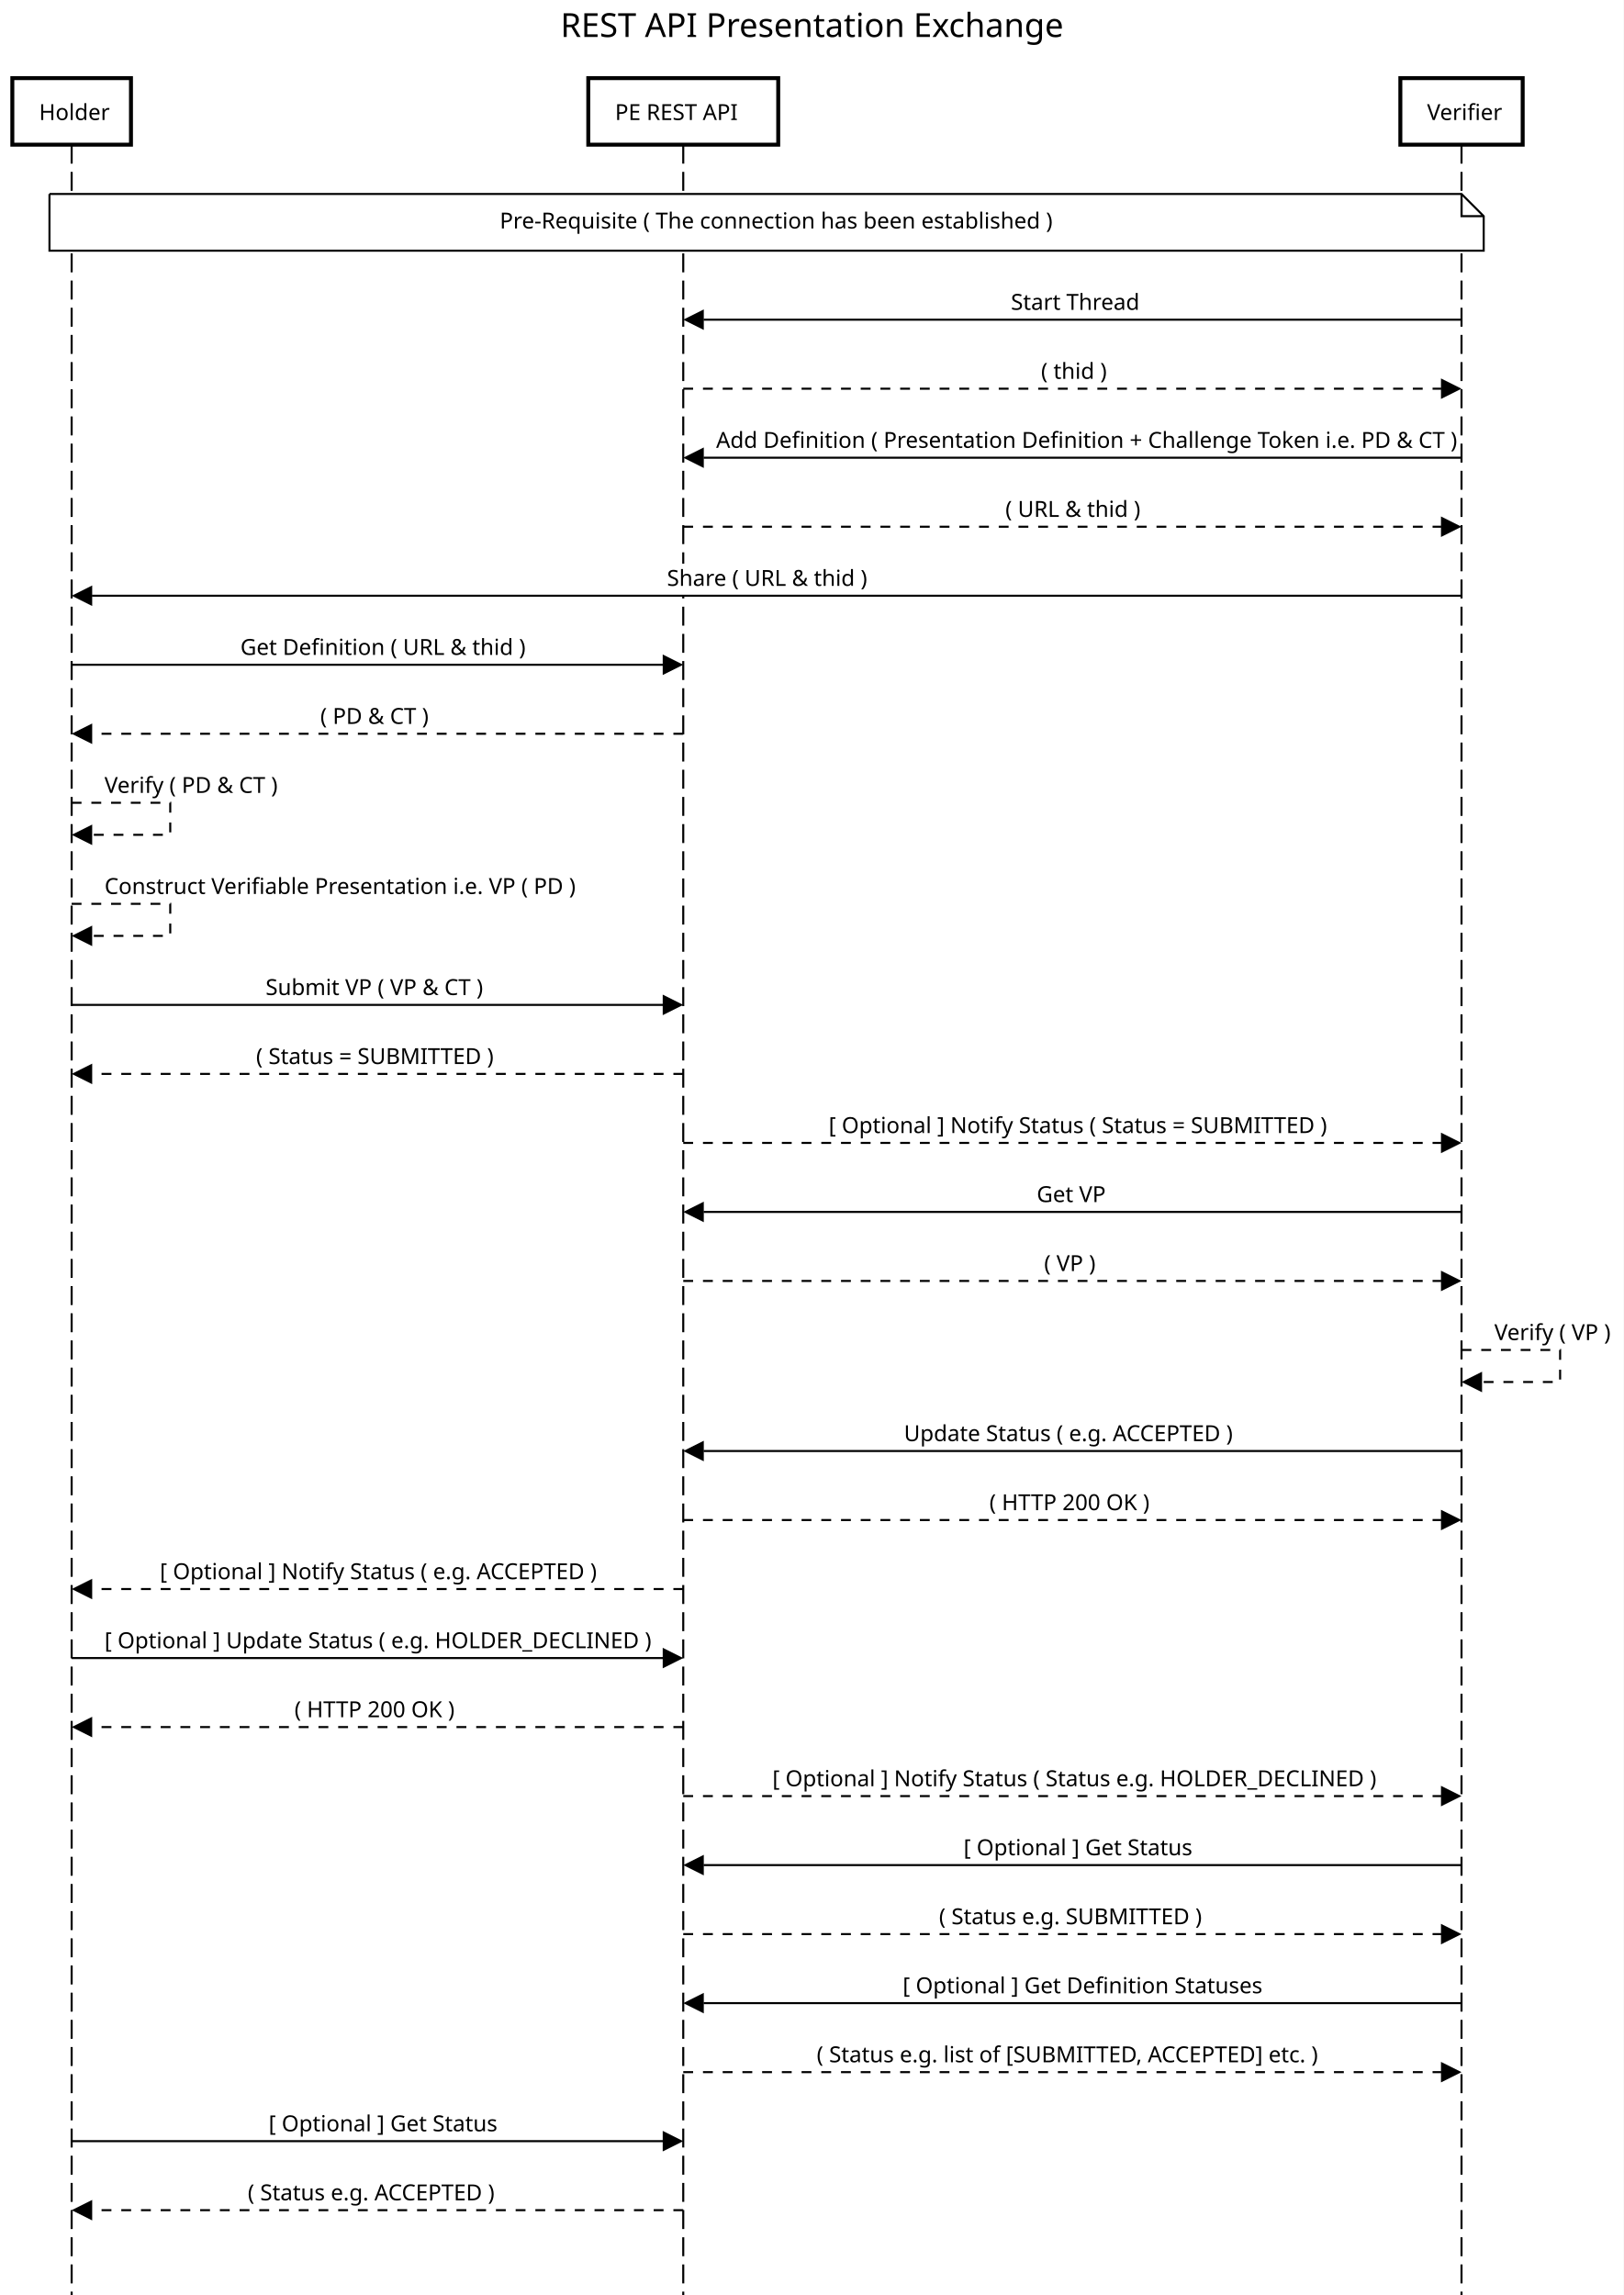
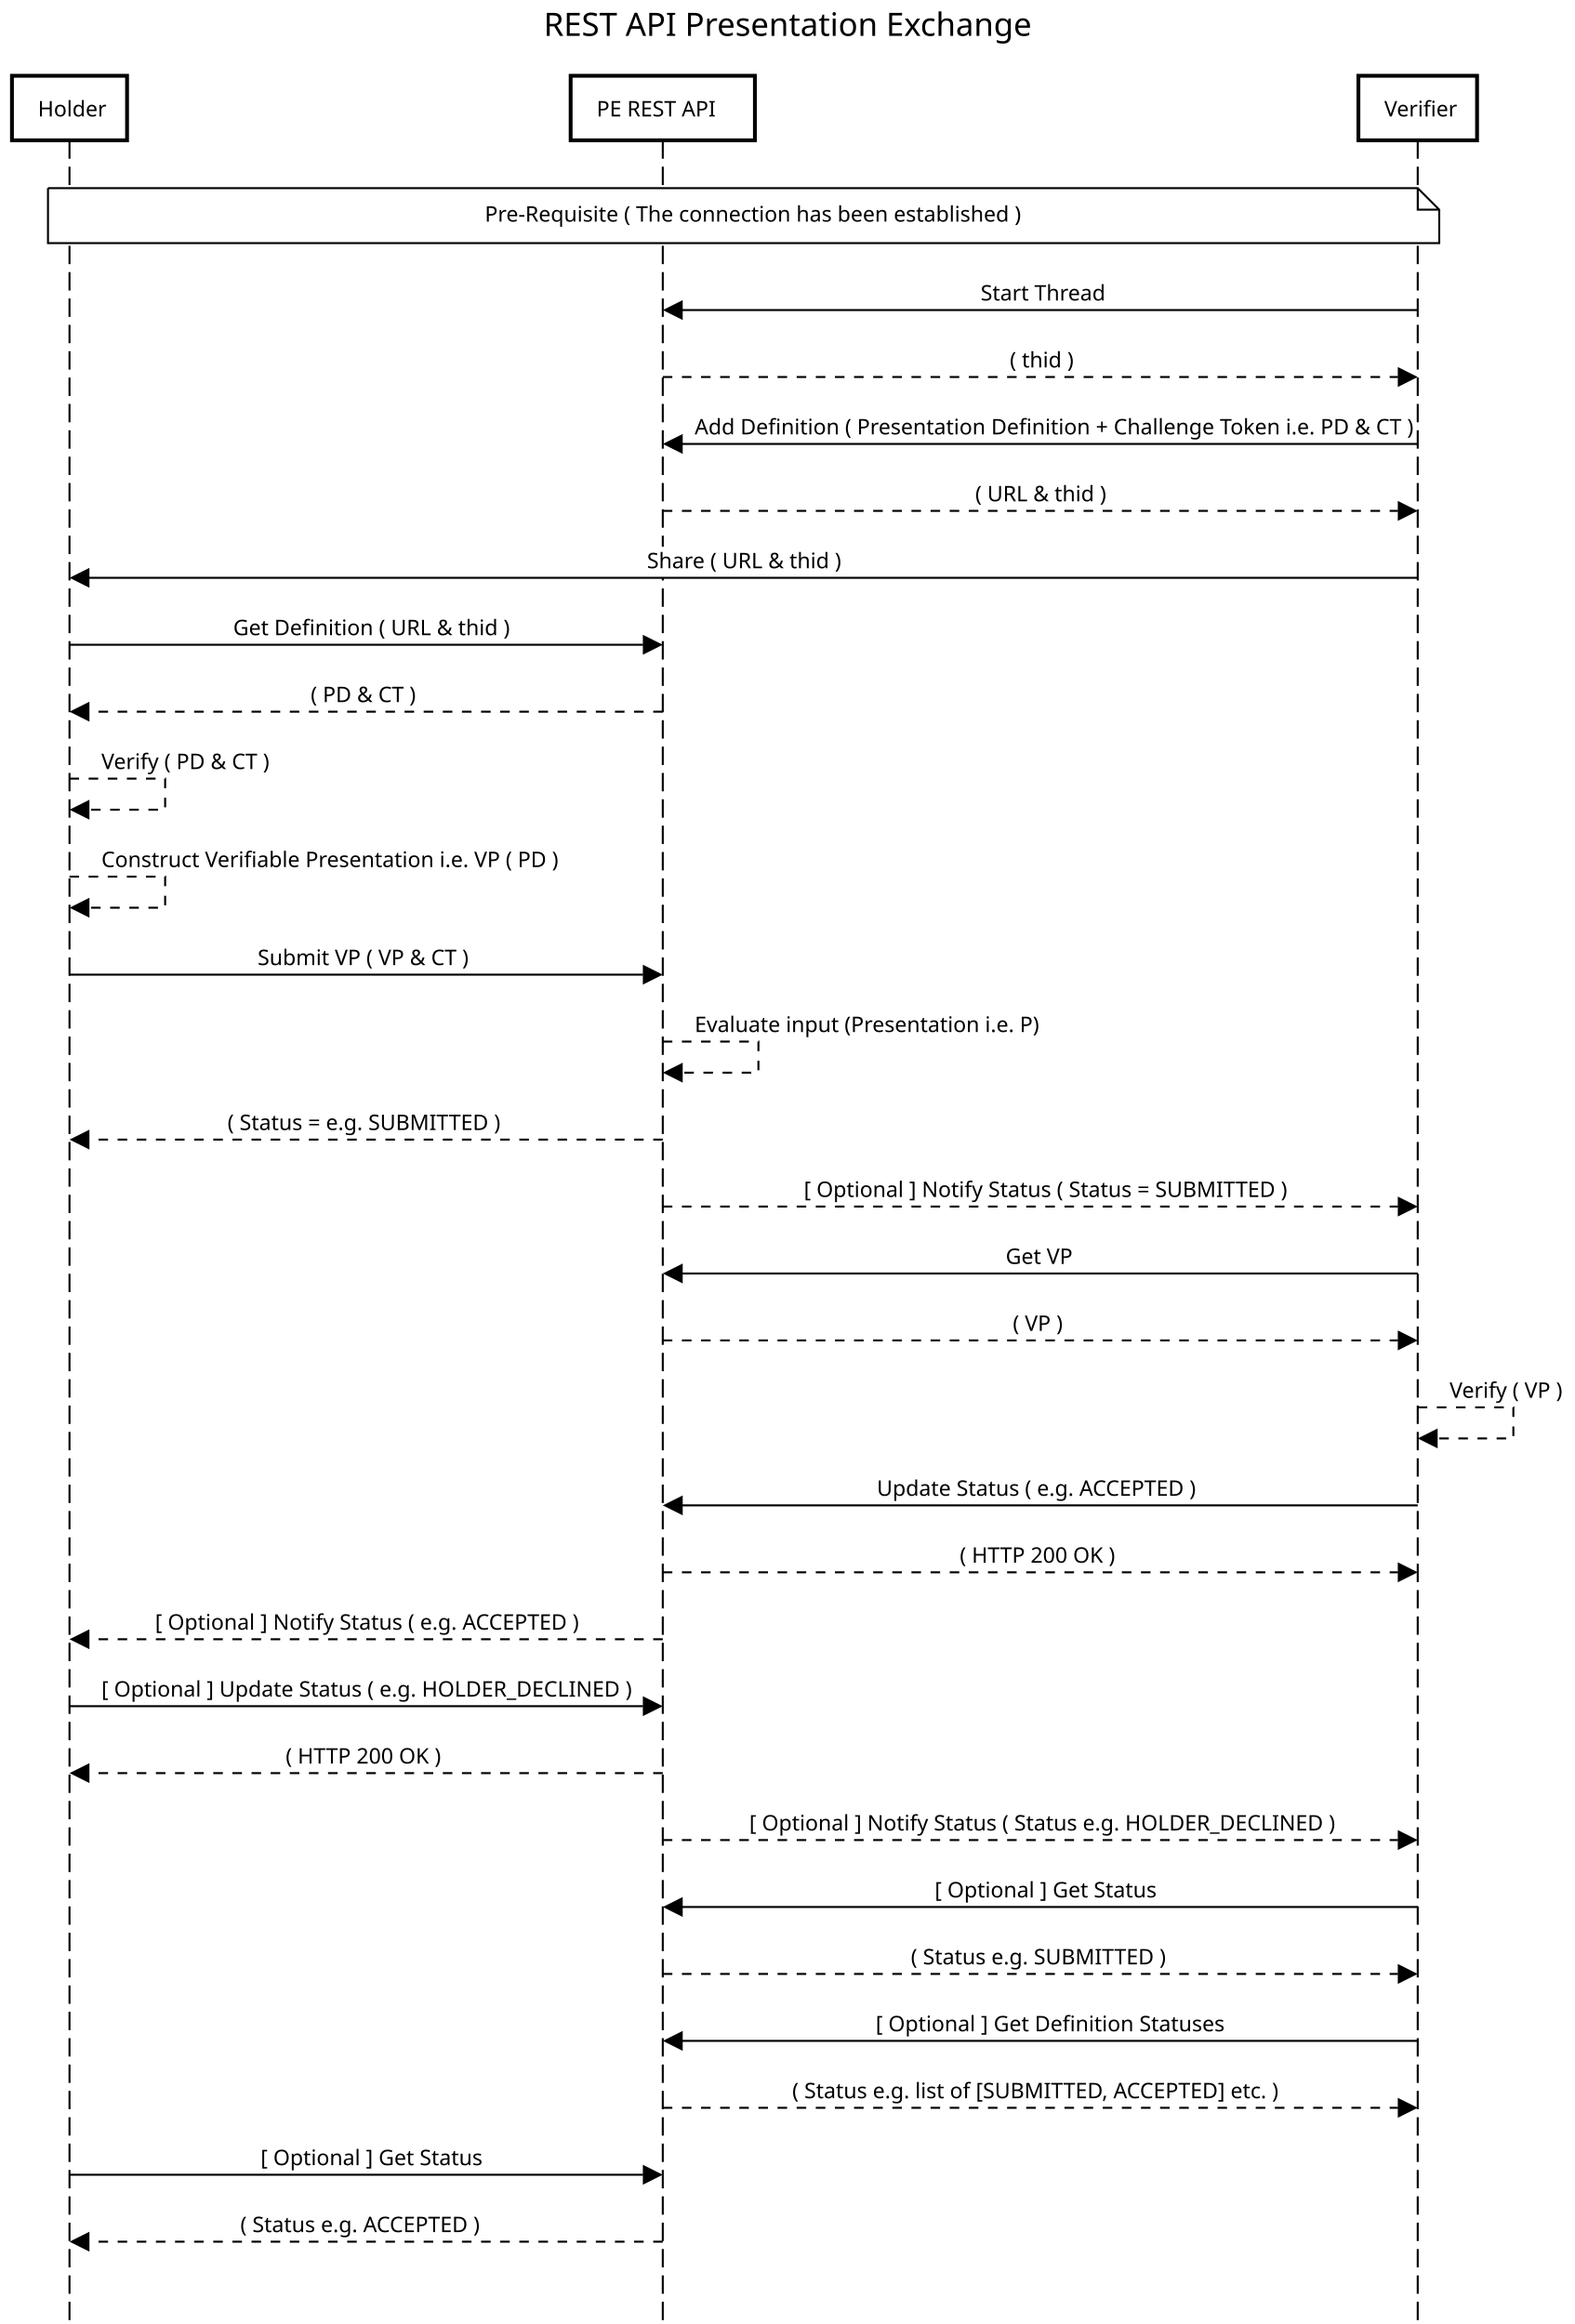
- <svg xmlns="http://www.w3.org/2000/svg" version="1.1" width="1076" height="1521">
+ <svg xmlns="http://www.w3.org/2000/svg" version="1.1" width="1076" height="1588">
  <defs />
  <g>
    <g />
    <g />
    <g />
    <g />
    <g />
    <g />
    <g />
    <g />
    <g />
    <g />
    <g />
    <g />
    <g />
    <g />
    <g />
    <g />
    <g />
    <g />
    <g />
    <g />
    <g />
    <g />
    <g />
    <g />
    <g />
    <g />
    <g />
    <g />
+     <g />
    <g>
-       <rect fill="white" stroke="none" x="0" y="0" width="1076" height="1521" />
+       <rect fill="white" stroke="none" x="0" y="0" width="1076" height="1588" />
    </g>
    <g>
      <text fill="black" stroke="none" font-family="sans-serif" font-size="16.5pt" font-style="normal" font-weight="normal" text-decoration="normal" x="371.441" y="24.503" text-anchor="start" dominant-baseline="alphabetic" xml:space="preserve">REST API Presentation Exchange</text>
    </g>
    <g />
    <g>
-       <path fill="none" stroke="black" paint-order="fill stroke markers" d=" M 47.484 95.888 L 47.484 1521.951" stroke-miterlimit="10" stroke-width="1.361" stroke-dasharray="12.566,5.445" />
-       <path fill="none" stroke="black" paint-order="fill stroke markers" d=" M 452.805 95.888 L 452.805 1521.951" stroke-miterlimit="10" stroke-width="1.361" stroke-dasharray="12.566,5.445" />
-       <path fill="none" stroke="black" paint-order="fill stroke markers" d=" M 968.578 95.888 L 968.578 1521.951" stroke-miterlimit="10" stroke-width="1.361" stroke-dasharray="12.566,5.445" />
+       <path fill="none" stroke="black" paint-order="fill stroke markers" d=" M 47.484 95.888 L 47.484 1588.925" stroke-miterlimit="10" stroke-width="1.361" stroke-dasharray="12.566,5.445" />
+       <path fill="none" stroke="black" paint-order="fill stroke markers" d=" M 452.805 95.888 L 452.805 1588.925" stroke-miterlimit="10" stroke-width="1.361" stroke-dasharray="12.566,5.445" />
+       <path fill="none" stroke="black" paint-order="fill stroke markers" d=" M 968.578 95.888 L 968.578 1588.925" stroke-miterlimit="10" stroke-width="1.361" stroke-dasharray="12.566,5.445" />
    </g>
    <g>
      <path fill="none" stroke="none" />
      <g>
        <path fill="white" stroke="black" paint-order="fill stroke markers" d=" M 8.168 51.783 L 86.8 51.783 L 86.8 95.888 L 8.168 95.888 L 8.168 51.783 Z" stroke-miterlimit="10" stroke-width="2.614" stroke-dasharray="" />
      </g>
      <g>
        <g />
        <text fill="black" stroke="none" font-family="sans-serif" font-size="11pt" font-style="normal" font-weight="normal" text-decoration="normal" x="25.891" y="79.552" text-anchor="start" dominant-baseline="alphabetic" xml:space="preserve">Holder</text>
      </g>
      <path fill="none" stroke="none" />
      <g>
        <path fill="white" stroke="black" paint-order="fill stroke markers" d=" M 389.867 51.783 L 515.744 51.783 L 515.744 95.888 L 389.867 95.888 L 389.867 51.783 Z" stroke-miterlimit="10" stroke-width="2.614" stroke-dasharray="" />
      </g>
      <g>
        <g />
        <text fill="black" stroke="none" font-family="sans-serif" font-size="11pt" font-style="normal" font-weight="normal" text-decoration="normal" x="407.591" y="79.552" text-anchor="start" dominant-baseline="alphabetic" xml:space="preserve">PE REST API</text>
      </g>
      <path fill="none" stroke="none" />
      <g>
        <path fill="white" stroke="black" paint-order="fill stroke markers" d=" M 928.041 51.783 L 1009.114 51.783 L 1009.114 95.888 L 928.041 95.888 L 928.041 51.783 Z" stroke-miterlimit="10" stroke-width="2.614" stroke-dasharray="" />
      </g>
      <g>
        <g />
        <text fill="black" stroke="none" font-family="sans-serif" font-size="11pt" font-style="normal" font-weight="normal" text-decoration="normal" x="945.764" y="79.552" text-anchor="start" dominant-baseline="alphabetic" xml:space="preserve">Verifier</text>
      </g>
    </g>
    <g>
      <path fill="white" stroke="black" paint-order="fill stroke markers" d=" M 32.782 128.558 L 968.578 128.558 L 983.279 143.26 L 983.279 166.129 L 32.782 166.129 L 32.782 128.558 M 968.578 128.558 L 968.578 143.26 L 983.279 143.26" stroke-miterlimit="10" stroke-width="1.361" stroke-dasharray="" />
      <g>
        <text fill="black" stroke="none" font-family="sans-serif" font-size="11pt" font-style="normal" font-weight="normal" text-decoration="normal" x="331.195" y="151.427" text-anchor="start" dominant-baseline="alphabetic" xml:space="preserve">Pre-Requisite ( The connection has been established )</text>
      </g>
      <g>
        <g>
          <rect fill="white" stroke="none" x="667.5" y="190.632" width="86.382" height="21.236" />
        </g>
        <text fill="black" stroke="none" font-family="sans-serif" font-size="11pt" font-style="normal" font-weight="normal" text-decoration="normal" x="669.951" y="205.334" text-anchor="start" dominant-baseline="alphabetic" xml:space="preserve">Start Thread</text>
      </g>
      <g>
        <path fill="none" stroke="black" paint-order="fill stroke markers" d=" M 968.578 211.868 L 466.255 211.868" stroke-miterlimit="10" stroke-width="1.361" stroke-dasharray="" />
        <g transform="translate(452.8054,211.8676) translate(-452.8054,-211.8676)">
          <path fill="black" stroke="none" paint-order="stroke fill markers" d=" M 466.418 205.061 L 452.805 211.868 L 466.418 218.674 Z" />
        </g>
      </g>
      <g>
        <g>
          <rect fill="white" stroke="none" x="687.468" y="236.37" width="46.447" height="21.236" />
        </g>
        <text fill="black" stroke="none" font-family="sans-serif" font-size="11pt" font-style="normal" font-weight="normal" text-decoration="normal" x="689.918" y="251.072" text-anchor="start" dominant-baseline="alphabetic" xml:space="preserve">( thid )</text>
      </g>
      <g>
        <path fill="none" stroke="black" paint-order="fill stroke markers" d=" M 452.805 257.606 L 955.128 257.606" stroke-miterlimit="10" stroke-width="1.361" stroke-dasharray="6.534" />
        <g transform="translate(968.5775,257.6062) translate(-968.5775,-257.6062)">
          <path fill="black" stroke="none" paint-order="stroke fill markers" d=" M 954.965 250.8 L 968.578 257.606 L 954.965 264.412 Z" />
        </g>
      </g>
      <g>
        <g>
          <rect fill="white" stroke="none" x="472.135" y="282.109" width="477.112" height="21.236" />
        </g>
        <text fill="black" stroke="none" font-family="sans-serif" font-size="11pt" font-style="normal" font-weight="normal" text-decoration="normal" x="474.586" y="296.811" text-anchor="start" dominant-baseline="alphabetic" xml:space="preserve">Add Definition ( Presentation Definition + Challenge Token i.e. PD &amp; CT )</text>
      </g>
      <g>
        <path fill="none" stroke="black" paint-order="fill stroke markers" d=" M 968.578 303.345 L 466.255 303.345" stroke-miterlimit="10" stroke-width="1.361" stroke-dasharray="" />
        <g transform="translate(452.8054,303.3447) translate(-452.8054,-303.3447)">
          <path fill="black" stroke="none" paint-order="stroke fill markers" d=" M 466.418 296.538 L 452.805 303.345 L 466.418 310.151 Z" />
        </g>
      </g>
      <g>
        <g>
          <rect fill="white" stroke="none" x="663.842" y="327.848" width="93.698" height="21.236" />
        </g>
        <text fill="black" stroke="none" font-family="sans-serif" font-size="11pt" font-style="normal" font-weight="normal" text-decoration="normal" x="666.293" y="342.549" text-anchor="start" dominant-baseline="alphabetic" xml:space="preserve">( URL &amp; thid )</text>
      </g>
      <g>
        <path fill="none" stroke="black" paint-order="fill stroke markers" d=" M 452.805 349.083 L 955.128 349.083" stroke-miterlimit="10" stroke-width="1.361" stroke-dasharray="6.534" />
        <g transform="translate(968.5775,349.0833) translate(-968.5775,-349.0833)">
          <path fill="black" stroke="none" paint-order="stroke fill markers" d=" M 954.965 342.277 L 968.578 349.083 L 954.965 355.89 Z" />
        </g>
      </g>
      <g>
        <g>
          <rect fill="white" stroke="none" x="439.586" y="373.586" width="136.89" height="21.236" />
        </g>
        <text fill="black" stroke="none" font-family="sans-serif" font-size="11pt" font-style="normal" font-weight="normal" text-decoration="normal" x="442.036" y="388.288" text-anchor="start" dominant-baseline="alphabetic" xml:space="preserve">Share ( URL &amp; thid )</text>
      </g>
      <g>
        <path fill="none" stroke="black" paint-order="fill stroke markers" d=" M 968.578 394.822 L 60.933 394.822" stroke-miterlimit="10" stroke-width="1.361" stroke-dasharray="" />
        <g transform="translate(47.48399,394.8219) translate(-47.48399,-394.8219)">
          <path fill="black" stroke="none" paint-order="stroke fill markers" d=" M 61.097 388.016 L 47.484 394.822 L 61.097 401.628 Z" />
        </g>
      </g>
      <g>
        <g>
          <rect fill="white" stroke="none" x="156.85" y="419.325" width="186.59" height="21.236" />
        </g>
        <text fill="black" stroke="none" font-family="sans-serif" font-size="11pt" font-style="normal" font-weight="normal" text-decoration="normal" x="159.3" y="434.026" text-anchor="start" dominant-baseline="alphabetic" xml:space="preserve">Get Definition ( URL &amp; thid )</text>
      </g>
      <g>
        <path fill="none" stroke="black" paint-order="fill stroke markers" d=" M 47.484 440.56 L 439.356 440.56" stroke-miterlimit="10" stroke-width="1.361" stroke-dasharray="" />
        <g transform="translate(452.8054,440.5604) translate(-452.8054,-440.5604)">
          <path fill="black" stroke="none" paint-order="stroke fill markers" d=" M 439.193 433.754 L 452.805 440.56 L 439.193 447.367 Z" />
        </g>
      </g>
      <g>
        <g>
          <rect fill="white" stroke="none" x="209.824" y="465.063" width="80.641" height="21.236" />
        </g>
        <text fill="black" stroke="none" font-family="sans-serif" font-size="11pt" font-style="normal" font-weight="normal" text-decoration="normal" x="212.274" y="479.765" text-anchor="start" dominant-baseline="alphabetic" xml:space="preserve">( PD &amp; CT )</text>
      </g>
      <g>
        <path fill="none" stroke="black" paint-order="fill stroke markers" d=" M 452.805 486.299 L 60.933 486.299" stroke-miterlimit="10" stroke-width="1.361" stroke-dasharray="6.534" />
        <g transform="translate(47.48399,486.299) translate(-47.48399,-486.299)">
          <path fill="black" stroke="none" paint-order="stroke fill markers" d=" M 61.097 479.493 L 47.484 486.299 L 61.097 493.105 Z" />
        </g>
      </g>
      <g>
        <g>
          <rect fill="white" stroke="none" x="66.814" y="510.802" width="121.379" height="21.236" />
        </g>
        <text fill="black" stroke="none" font-family="sans-serif" font-size="11pt" font-style="normal" font-weight="normal" text-decoration="normal" x="69.264" y="525.503" text-anchor="start" dominant-baseline="alphabetic" xml:space="preserve">Verify ( PD &amp; CT )</text>
      </g>
      <g>
        <path fill="none" stroke="black" paint-order="fill stroke markers" d=" M 47.484 532.038 L 112.825 532.038 L 112.825 553.273 L 60.933 553.273" stroke-miterlimit="10" stroke-width="1.361" stroke-dasharray="6.534" />
        <g transform="translate(47.48399,553.2733) translate(-47.48399,-553.2733)">
          <path fill="black" stroke="none" paint-order="stroke fill markers" d=" M 61.097 546.467 L 47.484 553.273 L 61.097 560.08 Z" />
        </g>
      </g>
      <g>
        <g>
          <rect fill="white" stroke="none" x="66.814" y="577.776" width="308.007" height="21.236" />
        </g>
        <text fill="black" stroke="none" font-family="sans-serif" font-size="11pt" font-style="normal" font-weight="normal" text-decoration="normal" x="69.264" y="592.478" text-anchor="start" dominant-baseline="alphabetic" xml:space="preserve">Construct Verifiable Presentation i.e. VP ( PD )</text>
      </g>
      <g>
        <path fill="none" stroke="black" paint-order="fill stroke markers" d=" M 47.484 599.012 L 112.825 599.012 L 112.825 620.248 L 60.933 620.248" stroke-miterlimit="10" stroke-width="1.361" stroke-dasharray="6.534" />
        <g transform="translate(47.48399,620.2477) translate(-47.48399,-620.2477)">
          <path fill="black" stroke="none" paint-order="stroke fill markers" d=" M 61.097 613.441 L 47.484 620.248 L 61.097 627.054 Z" />
        </g>
      </g>
      <g>
        <g>
          <rect fill="white" stroke="none" x="173.564" y="644.75" width="153.161" height="21.236" />
        </g>
        <text fill="black" stroke="none" font-family="sans-serif" font-size="11pt" font-style="normal" font-weight="normal" text-decoration="normal" x="176.014" y="659.452" text-anchor="start" dominant-baseline="alphabetic" xml:space="preserve">Submit VP ( VP &amp; CT )</text>
      </g>
      <g>
        <path fill="none" stroke="black" paint-order="fill stroke markers" d=" M 47.484 665.986 L 439.356 665.986" stroke-miterlimit="10" stroke-width="1.361" stroke-dasharray="" />
        <g transform="translate(452.8054,665.9862) translate(-452.8054,-665.9862)">
          <path fill="black" stroke="none" paint-order="stroke fill markers" d=" M 439.193 659.18 L 452.805 665.986 L 439.193 672.793 Z" />
        </g>
      </g>
      <g>
        <g>
-           <rect fill="white" stroke="none" x="167.254" y="690.489" width="165.781" height="21.236" />
-         </g>
-         <text fill="black" stroke="none" font-family="sans-serif" font-size="11pt" font-style="normal" font-weight="normal" text-decoration="normal" x="169.704" y="705.191" text-anchor="start" dominant-baseline="alphabetic" xml:space="preserve">( Status = SUBMITTED )</text>
-       </g>
-       <g>
-         <path fill="none" stroke="black" paint-order="fill stroke markers" d=" M 452.805 711.725 L 60.933 711.725" stroke-miterlimit="10" stroke-width="1.361" stroke-dasharray="6.534" />
-         <g transform="translate(47.48399,711.7248) translate(-47.48399,-711.7248)">
-           <path fill="black" stroke="none" paint-order="stroke fill markers" d=" M 61.097 704.918 L 47.484 711.725 L 61.097 718.531 Z" />
-         </g>
-       </g>
-       <g>
-         <g>
-           <rect fill="white" stroke="none" x="546.727" y="736.228" width="327.928" height="21.236" />
-         </g>
-         <text fill="black" stroke="none" font-family="sans-serif" font-size="11pt" font-style="normal" font-weight="normal" text-decoration="normal" x="549.178" y="750.929" text-anchor="start" dominant-baseline="alphabetic" xml:space="preserve">[ Optional ] Notify Status ( Status = SUBMITTED )</text>
-       </g>
-       <g>
-         <path fill="none" stroke="black" paint-order="fill stroke markers" d=" M 452.805 757.463 L 955.128 757.463" stroke-miterlimit="10" stroke-width="1.361" stroke-dasharray="6.534" />
-         <g transform="translate(968.5775,757.4634) translate(-968.5775,-757.4634)">
-           <path fill="black" stroke="none" paint-order="stroke fill markers" d=" M 954.965 750.657 L 968.578 757.463 L 954.965 764.27 Z" />
-         </g>
-       </g>
-       <g>
-         <g>
-           <rect fill="white" stroke="none" x="684.612" y="781.966" width="52.159" height="21.236" />
-         </g>
-         <text fill="black" stroke="none" font-family="sans-serif" font-size="11pt" font-style="normal" font-weight="normal" text-decoration="normal" x="687.062" y="796.668" text-anchor="start" dominant-baseline="alphabetic" xml:space="preserve">Get VP</text>
-       </g>
-       <g>
-         <path fill="none" stroke="black" paint-order="fill stroke markers" d=" M 968.578 803.202 L 466.255 803.202" stroke-miterlimit="10" stroke-width="1.361" stroke-dasharray="" />
-         <g transform="translate(452.8054,803.2019) translate(-452.8054,-803.2019)">
-           <path fill="black" stroke="none" paint-order="stroke fill markers" d=" M 466.418 796.396 L 452.805 803.202 L 466.418 810.008 Z" />
-         </g>
-       </g>
-       <g>
-         <g>
-           <rect fill="white" stroke="none" x="689.508" y="827.705" width="42.367" height="21.236" />
-         </g>
-         <text fill="black" stroke="none" font-family="sans-serif" font-size="11pt" font-style="normal" font-weight="normal" text-decoration="normal" x="691.958" y="842.406" text-anchor="start" dominant-baseline="alphabetic" xml:space="preserve">( VP )</text>
-       </g>
-       <g>
-         <path fill="none" stroke="black" paint-order="fill stroke markers" d=" M 452.805 848.941 L 955.128 848.941" stroke-miterlimit="10" stroke-width="1.361" stroke-dasharray="6.534" />
-         <g transform="translate(968.5775,848.9405) translate(-968.5775,-848.9405)">
-           <path fill="black" stroke="none" paint-order="stroke fill markers" d=" M 954.965 842.134 L 968.578 848.941 L 954.965 855.747 Z" />
-         </g>
-       </g>
-       <g>
-         <g>
-           <rect fill="white" stroke="none" x="987.908" y="873.443" width="83.104" height="21.236" />
-         </g>
-         <text fill="black" stroke="none" font-family="sans-serif" font-size="11pt" font-style="normal" font-weight="normal" text-decoration="normal" x="990.358" y="888.145" text-anchor="start" dominant-baseline="alphabetic" xml:space="preserve">Verify ( VP )</text>
-       </g>
-       <g>
-         <path fill="none" stroke="black" paint-order="fill stroke markers" d=" M 968.578 894.679 L 1033.918 894.679 L 1033.918 915.915 L 982.027 915.915" stroke-miterlimit="10" stroke-width="1.361" stroke-dasharray="6.534" />
+           <rect fill="white" stroke="none" x="472.135" y="690.489" width="231.443" height="21.236" />
+         </g>
+         <text fill="black" stroke="none" font-family="sans-serif" font-size="11pt" font-style="normal" font-weight="normal" text-decoration="normal" x="474.586" y="705.191" text-anchor="start" dominant-baseline="alphabetic" xml:space="preserve">Evaluate input (Presentation i.e. P)</text>
+       </g>
+       <g>
+         <path fill="none" stroke="black" paint-order="fill stroke markers" d=" M 452.805 711.725 L 518.146 711.725 L 518.146 732.961 L 466.255 732.961" stroke-miterlimit="10" stroke-width="1.361" stroke-dasharray="6.534" />
+         <g transform="translate(452.8054,732.9606) translate(-452.8054,-732.9606)">
+           <path fill="black" stroke="none" paint-order="stroke fill markers" d=" M 466.418 726.154 L 452.805 732.961 L 466.418 739.767 Z" />
+         </g>
+       </g>
+       <g>
+         <g>
+           <rect fill="white" stroke="none" x="152.991" y="757.463" width="194.306" height="21.236" />
+         </g>
+         <text fill="black" stroke="none" font-family="sans-serif" font-size="11pt" font-style="normal" font-weight="normal" text-decoration="normal" x="155.442" y="772.165" text-anchor="start" dominant-baseline="alphabetic" xml:space="preserve">( Status = e.g. SUBMITTED )</text>
+       </g>
+       <g>
+         <path fill="none" stroke="black" paint-order="fill stroke markers" d=" M 452.805 778.699 L 60.933 778.699" stroke-miterlimit="10" stroke-width="1.361" stroke-dasharray="6.534" />
+         <g transform="translate(47.48399,778.6991) translate(-47.48399,-778.6991)">
+           <path fill="black" stroke="none" paint-order="stroke fill markers" d=" M 61.097 771.893 L 47.484 778.699 L 61.097 785.505 Z" />
+         </g>
+       </g>
+       <g>
+         <g>
+           <rect fill="white" stroke="none" x="546.727" y="803.202" width="327.928" height="21.236" />
+         </g>
+         <text fill="black" stroke="none" font-family="sans-serif" font-size="11pt" font-style="normal" font-weight="normal" text-decoration="normal" x="549.178" y="817.904" text-anchor="start" dominant-baseline="alphabetic" xml:space="preserve">[ Optional ] Notify Status ( Status = SUBMITTED )</text>
+       </g>
+       <g>
+         <path fill="none" stroke="black" paint-order="fill stroke markers" d=" M 452.805 824.438 L 955.128 824.438" stroke-miterlimit="10" stroke-width="1.361" stroke-dasharray="6.534" />
+         <g transform="translate(968.5775,824.4377) translate(-968.5775,-824.4377)">
+           <path fill="black" stroke="none" paint-order="stroke fill markers" d=" M 954.965 817.631 L 968.578 824.438 L 954.965 831.244 Z" />
+         </g>
+       </g>
+       <g>
+         <g>
+           <rect fill="white" stroke="none" x="684.612" y="848.941" width="52.159" height="21.236" />
+         </g>
+         <text fill="black" stroke="none" font-family="sans-serif" font-size="11pt" font-style="normal" font-weight="normal" text-decoration="normal" x="687.062" y="863.642" text-anchor="start" dominant-baseline="alphabetic" xml:space="preserve">Get VP</text>
+       </g>
+       <g>
+         <path fill="none" stroke="black" paint-order="fill stroke markers" d=" M 968.578 870.176 L 466.255 870.176" stroke-miterlimit="10" stroke-width="1.361" stroke-dasharray="" />
+         <g transform="translate(452.8054,870.1763) translate(-452.8054,-870.1763)">
+           <path fill="black" stroke="none" paint-order="stroke fill markers" d=" M 466.418 863.37 L 452.805 870.176 L 466.418 876.983 Z" />
+         </g>
+       </g>
+       <g>
+         <g>
+           <rect fill="white" stroke="none" x="689.508" y="894.679" width="42.367" height="21.236" />
+         </g>
+         <text fill="black" stroke="none" font-family="sans-serif" font-size="11pt" font-style="normal" font-weight="normal" text-decoration="normal" x="691.958" y="909.381" text-anchor="start" dominant-baseline="alphabetic" xml:space="preserve">( VP )</text>
+       </g>
+       <g>
+         <path fill="none" stroke="black" paint-order="fill stroke markers" d=" M 452.805 915.915 L 955.128 915.915" stroke-miterlimit="10" stroke-width="1.361" stroke-dasharray="6.534" />
        <g transform="translate(968.5775,915.9148) translate(-968.5775,-915.9148)">
-           <path fill="black" stroke="none" paint-order="stroke fill markers" d=" M 982.19 909.109 L 968.578 915.915 L 982.19 922.721 Z" />
-         </g>
-       </g>
-       <g>
-         <g>
-           <rect fill="white" stroke="none" x="596.62" y="940.418" width="228.143" height="21.236" />
-         </g>
-         <text fill="black" stroke="none" font-family="sans-serif" font-size="11pt" font-style="normal" font-weight="normal" text-decoration="normal" x="599.07" y="955.119" text-anchor="start" dominant-baseline="alphabetic" xml:space="preserve">Update Status ( e.g. ACCEPTED )</text>
-       </g>
-       <g>
-         <path fill="none" stroke="black" paint-order="fill stroke markers" d=" M 968.578 961.653 L 466.255 961.653" stroke-miterlimit="10" stroke-width="1.361" stroke-dasharray="" />
-         <g transform="translate(452.8054,961.6534) translate(-452.8054,-961.6534)">
-           <path fill="black" stroke="none" paint-order="stroke fill markers" d=" M 466.418 954.847 L 452.805 961.653 L 466.418 968.46 Z" />
-         </g>
-       </g>
-       <g>
-         <g>
-           <rect fill="white" stroke="none" x="653.256" y="986.156" width="114.872" height="21.236" />
-         </g>
-         <text fill="black" stroke="none" font-family="sans-serif" font-size="11pt" font-style="normal" font-weight="normal" text-decoration="normal" x="655.706" y="1000.858" text-anchor="start" dominant-baseline="alphabetic" xml:space="preserve">( HTTP 200 OK )</text>
-       </g>
-       <g>
-         <path fill="none" stroke="black" paint-order="fill stroke markers" d=" M 452.805 1007.392 L 955.128 1007.392" stroke-miterlimit="10" stroke-width="1.361" stroke-dasharray="6.534" />
-         <g transform="translate(968.5775,1007.392) translate(-968.5775,-1007.392)">
-           <path fill="black" stroke="none" paint-order="stroke fill markers" d=" M 954.965 1000.586 L 968.578 1007.392 L 954.965 1014.198 Z" />
-         </g>
-       </g>
-       <g>
-         <g>
-           <rect fill="white" stroke="none" x="103.489" y="1031.895" width="293.311" height="21.236" />
-         </g>
-         <text fill="black" stroke="none" font-family="sans-serif" font-size="11pt" font-style="normal" font-weight="normal" text-decoration="normal" x="105.939" y="1046.596" text-anchor="start" dominant-baseline="alphabetic" xml:space="preserve">[ Optional ] Notify Status ( e.g. ACCEPTED )</text>
-       </g>
-       <g>
-         <path fill="none" stroke="black" paint-order="fill stroke markers" d=" M 452.805 1053.131 L 60.933 1053.131" stroke-miterlimit="10" stroke-width="1.361" stroke-dasharray="6.534" />
-         <g transform="translate(47.48399,1053.131) translate(-47.48399,-1053.131)">
-           <path fill="black" stroke="none" paint-order="stroke fill markers" d=" M 61.097 1046.324 L 47.484 1053.131 L 61.097 1059.937 Z" />
-         </g>
-       </g>
-       <g>
-         <g>
-           <rect fill="white" stroke="none" x="66.814" y="1077.633" width="366.661" height="21.236" />
-         </g>
-         <text fill="black" stroke="none" font-family="sans-serif" font-size="11pt" font-style="normal" font-weight="normal" text-decoration="normal" x="69.264" y="1092.335" text-anchor="start" dominant-baseline="alphabetic" xml:space="preserve">[ Optional ] Update Status ( e.g. HOLDER_DECLINED )</text>
-       </g>
-       <g>
-         <path fill="none" stroke="black" paint-order="fill stroke markers" d=" M 47.484 1098.869 L 439.356 1098.869" stroke-miterlimit="10" stroke-width="1.361" stroke-dasharray="" />
-         <g transform="translate(452.8054,1098.869) translate(-452.8054,-1098.869)">
-           <path fill="black" stroke="none" paint-order="stroke fill markers" d=" M 439.193 1092.063 L 452.805 1098.869 L 439.193 1105.675 Z" />
-         </g>
-       </g>
-       <g>
-         <g>
-           <rect fill="white" stroke="none" x="192.709" y="1123.372" width="114.872" height="21.236" />
-         </g>
-         <text fill="black" stroke="none" font-family="sans-serif" font-size="11pt" font-style="normal" font-weight="normal" text-decoration="normal" x="195.159" y="1138.074" text-anchor="start" dominant-baseline="alphabetic" xml:space="preserve">( HTTP 200 OK )</text>
-       </g>
-       <g>
-         <path fill="none" stroke="black" paint-order="fill stroke markers" d=" M 452.805 1144.608 L 60.933 1144.608" stroke-miterlimit="10" stroke-width="1.361" stroke-dasharray="6.534" />
-         <g transform="translate(47.48399,1144.608) translate(-47.48399,-1144.608)">
-           <path fill="black" stroke="none" paint-order="stroke fill markers" d=" M 61.097 1137.801 L 47.484 1144.608 L 61.097 1151.414 Z" />
-         </g>
-       </g>
-       <g>
-         <g>
-           <rect fill="white" stroke="none" x="509.444" y="1169.111" width="402.495" height="21.236" />
-         </g>
-         <text fill="black" stroke="none" font-family="sans-serif" font-size="11pt" font-style="normal" font-weight="normal" text-decoration="normal" x="511.894" y="1183.812" text-anchor="start" dominant-baseline="alphabetic" xml:space="preserve">[ Optional ] Notify Status ( Status e.g. HOLDER_DECLINED )</text>
-       </g>
-       <g>
-         <path fill="none" stroke="black" paint-order="fill stroke markers" d=" M 452.805 1190.346 L 955.128 1190.346" stroke-miterlimit="10" stroke-width="1.361" stroke-dasharray="6.534" />
-         <g transform="translate(968.5775,1190.346) translate(-968.5775,-1190.346)">
-           <path fill="black" stroke="none" paint-order="stroke fill markers" d=" M 954.965 1183.54 L 968.578 1190.346 L 954.965 1197.153 Z" />
-         </g>
-       </g>
-       <g>
-         <g>
-           <rect fill="white" stroke="none" x="636.126" y="1214.849" width="149.131" height="21.236" />
-         </g>
-         <text fill="black" stroke="none" font-family="sans-serif" font-size="11pt" font-style="normal" font-weight="normal" text-decoration="normal" x="638.576" y="1229.551" text-anchor="start" dominant-baseline="alphabetic" xml:space="preserve">[ Optional ] Get Status</text>
-       </g>
-       <g>
-         <path fill="none" stroke="black" paint-order="fill stroke markers" d=" M 968.578 1236.085 L 466.255 1236.085" stroke-miterlimit="10" stroke-width="1.361" stroke-dasharray="" />
-         <g transform="translate(452.8054,1236.085) translate(-452.8054,-1236.085)">
-           <path fill="black" stroke="none" paint-order="stroke fill markers" d=" M 466.418 1229.278 L 452.805 1236.085 L 466.418 1242.891 Z" />
-         </g>
-       </g>
-       <g>
-         <g>
-           <rect fill="white" stroke="none" x="619.855" y="1260.588" width="181.672" height="21.236" />
-         </g>
-         <text fill="black" stroke="none" font-family="sans-serif" font-size="11pt" font-style="normal" font-weight="normal" text-decoration="normal" x="622.306" y="1275.289" text-anchor="start" dominant-baseline="alphabetic" xml:space="preserve">( Status e.g. SUBMITTED )</text>
-       </g>
-       <g>
-         <path fill="none" stroke="black" paint-order="fill stroke markers" d=" M 452.805 1281.823 L 955.128 1281.823" stroke-miterlimit="10" stroke-width="1.361" stroke-dasharray="6.534" />
-         <g transform="translate(968.5775,1281.823) translate(-968.5775,-1281.823)">
-           <path fill="black" stroke="none" paint-order="stroke fill markers" d=" M 954.965 1275.017 L 968.578 1281.823 L 954.965 1288.63 Z" />
-         </g>
-       </g>
-       <g>
-         <g>
-           <rect fill="white" stroke="none" x="595.79" y="1306.326" width="229.804" height="21.236" />
-         </g>
-         <text fill="black" stroke="none" font-family="sans-serif" font-size="11pt" font-style="normal" font-weight="normal" text-decoration="normal" x="598.24" y="1321.028" text-anchor="start" dominant-baseline="alphabetic" xml:space="preserve">[ Optional ] Get Definition Statuses</text>
-       </g>
-       <g>
-         <path fill="none" stroke="black" paint-order="fill stroke markers" d=" M 968.578 1327.562 L 466.255 1327.562" stroke-miterlimit="10" stroke-width="1.361" stroke-dasharray="" />
-         <g transform="translate(452.8054,1327.562) translate(-452.8054,-1327.562)">
-           <path fill="black" stroke="none" paint-order="stroke fill markers" d=" M 466.418 1320.756 L 452.805 1327.562 L 466.418 1334.368 Z" />
-         </g>
-       </g>
-       <g>
-         <g>
-           <rect fill="white" stroke="none" x="538.8" y="1352.065" width="343.784" height="21.236" />
-         </g>
-         <text fill="black" stroke="none" font-family="sans-serif" font-size="11pt" font-style="normal" font-weight="normal" text-decoration="normal" x="541.25" y="1366.766" text-anchor="start" dominant-baseline="alphabetic" xml:space="preserve">( Status e.g. list of [SUBMITTED, ACCEPTED] etc. )</text>
-       </g>
-       <g>
-         <path fill="none" stroke="black" paint-order="fill stroke markers" d=" M 452.805 1373.301 L 955.128 1373.301" stroke-miterlimit="10" stroke-width="1.361" stroke-dasharray="6.534" />
-         <g transform="translate(968.5775,1373.301) translate(-968.5775,-1373.301)">
-           <path fill="black" stroke="none" paint-order="stroke fill markers" d=" M 954.965 1366.494 L 968.578 1373.301 L 954.965 1380.107 Z" />
-         </g>
-       </g>
-       <g>
-         <g>
-           <rect fill="white" stroke="none" x="175.579" y="1397.803" width="149.131" height="21.236" />
-         </g>
-         <text fill="black" stroke="none" font-family="sans-serif" font-size="11pt" font-style="normal" font-weight="normal" text-decoration="normal" x="178.029" y="1412.505" text-anchor="start" dominant-baseline="alphabetic" xml:space="preserve">[ Optional ] Get Status</text>
-       </g>
-       <g>
-         <path fill="none" stroke="black" paint-order="fill stroke markers" d=" M 47.484 1419.039 L 439.356 1419.039" stroke-miterlimit="10" stroke-width="1.361" stroke-dasharray="" />
-         <g transform="translate(452.8054,1419.039) translate(-452.8054,-1419.039)">
-           <path fill="black" stroke="none" paint-order="stroke fill markers" d=" M 439.193 1412.233 L 452.805 1419.039 L 439.193 1425.845 Z" />
-         </g>
-       </g>
-       <g>
-         <g>
-           <rect fill="white" stroke="none" x="161.746" y="1443.542" width="176.797" height="21.236" />
-         </g>
-         <text fill="black" stroke="none" font-family="sans-serif" font-size="11pt" font-style="normal" font-weight="normal" text-decoration="normal" x="164.196" y="1458.244" text-anchor="start" dominant-baseline="alphabetic" xml:space="preserve">( Status e.g. ACCEPTED )</text>
-       </g>
-       <g>
-         <path fill="none" stroke="black" paint-order="fill stroke markers" d=" M 452.805 1464.778 L 60.933 1464.778" stroke-miterlimit="10" stroke-width="1.361" stroke-dasharray="6.534" />
-         <g transform="translate(47.48399,1464.778) translate(-47.48399,-1464.778)">
-           <path fill="black" stroke="none" paint-order="stroke fill markers" d=" M 61.097 1457.971 L 47.484 1464.778 L 61.097 1471.584 Z" />
+           <path fill="black" stroke="none" paint-order="stroke fill markers" d=" M 954.965 909.109 L 968.578 915.915 L 954.965 922.721 Z" />
+         </g>
+       </g>
+       <g>
+         <g>
+           <rect fill="white" stroke="none" x="987.908" y="940.418" width="83.104" height="21.236" />
+         </g>
+         <text fill="black" stroke="none" font-family="sans-serif" font-size="11pt" font-style="normal" font-weight="normal" text-decoration="normal" x="990.358" y="955.119" text-anchor="start" dominant-baseline="alphabetic" xml:space="preserve">Verify ( VP )</text>
+       </g>
+       <g>
+         <path fill="none" stroke="black" paint-order="fill stroke markers" d=" M 968.578 961.653 L 1033.918 961.653 L 1033.918 982.889 L 982.027 982.889" stroke-miterlimit="10" stroke-width="1.361" stroke-dasharray="6.534" />
+         <g transform="translate(968.5775,982.8892) translate(-968.5775,-982.8892)">
+           <path fill="black" stroke="none" paint-order="stroke fill markers" d=" M 982.19 976.083 L 968.578 982.889 L 982.19 989.696 Z" />
+         </g>
+       </g>
+       <g>
+         <g>
+           <rect fill="white" stroke="none" x="596.62" y="1007.392" width="228.143" height="21.236" />
+         </g>
+         <text fill="black" stroke="none" font-family="sans-serif" font-size="11pt" font-style="normal" font-weight="normal" text-decoration="normal" x="599.07" y="1022.094" text-anchor="start" dominant-baseline="alphabetic" xml:space="preserve">Update Status ( e.g. ACCEPTED )</text>
+       </g>
+       <g>
+         <path fill="none" stroke="black" paint-order="fill stroke markers" d=" M 968.578 1028.628 L 466.255 1028.628" stroke-miterlimit="10" stroke-width="1.361" stroke-dasharray="" />
+         <g transform="translate(452.8054,1028.628) translate(-452.8054,-1028.628)">
+           <path fill="black" stroke="none" paint-order="stroke fill markers" d=" M 466.418 1021.821 L 452.805 1028.628 L 466.418 1035.434 Z" />
+         </g>
+       </g>
+       <g>
+         <g>
+           <rect fill="white" stroke="none" x="653.256" y="1053.131" width="114.872" height="21.236" />
+         </g>
+         <text fill="black" stroke="none" font-family="sans-serif" font-size="11pt" font-style="normal" font-weight="normal" text-decoration="normal" x="655.706" y="1067.832" text-anchor="start" dominant-baseline="alphabetic" xml:space="preserve">( HTTP 200 OK )</text>
+       </g>
+       <g>
+         <path fill="none" stroke="black" paint-order="fill stroke markers" d=" M 452.805 1074.366 L 955.128 1074.366" stroke-miterlimit="10" stroke-width="1.361" stroke-dasharray="6.534" />
+         <g transform="translate(968.5775,1074.366) translate(-968.5775,-1074.366)">
+           <path fill="black" stroke="none" paint-order="stroke fill markers" d=" M 954.965 1067.56 L 968.578 1074.366 L 954.965 1081.173 Z" />
+         </g>
+       </g>
+       <g>
+         <g>
+           <rect fill="white" stroke="none" x="103.489" y="1098.869" width="293.311" height="21.236" />
+         </g>
+         <text fill="black" stroke="none" font-family="sans-serif" font-size="11pt" font-style="normal" font-weight="normal" text-decoration="normal" x="105.939" y="1113.571" text-anchor="start" dominant-baseline="alphabetic" xml:space="preserve">[ Optional ] Notify Status ( e.g. ACCEPTED )</text>
+       </g>
+       <g>
+         <path fill="none" stroke="black" paint-order="fill stroke markers" d=" M 452.805 1120.105 L 60.933 1120.105" stroke-miterlimit="10" stroke-width="1.361" stroke-dasharray="6.534" />
+         <g transform="translate(47.48399,1120.105) translate(-47.48399,-1120.105)">
+           <path fill="black" stroke="none" paint-order="stroke fill markers" d=" M 61.097 1113.299 L 47.484 1120.105 L 61.097 1126.911 Z" />
+         </g>
+       </g>
+       <g>
+         <g>
+           <rect fill="white" stroke="none" x="66.814" y="1144.608" width="366.661" height="21.236" />
+         </g>
+         <text fill="black" stroke="none" font-family="sans-serif" font-size="11pt" font-style="normal" font-weight="normal" text-decoration="normal" x="69.264" y="1159.309" text-anchor="start" dominant-baseline="alphabetic" xml:space="preserve">[ Optional ] Update Status ( e.g. HOLDER_DECLINED )</text>
+       </g>
+       <g>
+         <path fill="none" stroke="black" paint-order="fill stroke markers" d=" M 47.484 1165.843 L 439.356 1165.843" stroke-miterlimit="10" stroke-width="1.361" stroke-dasharray="" />
+         <g transform="translate(452.8054,1165.843) translate(-452.8054,-1165.843)">
+           <path fill="black" stroke="none" paint-order="stroke fill markers" d=" M 439.193 1159.037 L 452.805 1165.843 L 439.193 1172.65 Z" />
+         </g>
+       </g>
+       <g>
+         <g>
+           <rect fill="white" stroke="none" x="192.709" y="1190.346" width="114.872" height="21.236" />
+         </g>
+         <text fill="black" stroke="none" font-family="sans-serif" font-size="11pt" font-style="normal" font-weight="normal" text-decoration="normal" x="195.159" y="1205.048" text-anchor="start" dominant-baseline="alphabetic" xml:space="preserve">( HTTP 200 OK )</text>
+       </g>
+       <g>
+         <path fill="none" stroke="black" paint-order="fill stroke markers" d=" M 452.805 1211.582 L 60.933 1211.582" stroke-miterlimit="10" stroke-width="1.361" stroke-dasharray="6.534" />
+         <g transform="translate(47.48399,1211.582) translate(-47.48399,-1211.582)">
+           <path fill="black" stroke="none" paint-order="stroke fill markers" d=" M 61.097 1204.776 L 47.484 1211.582 L 61.097 1218.388 Z" />
+         </g>
+       </g>
+       <g>
+         <g>
+           <rect fill="white" stroke="none" x="509.444" y="1236.085" width="402.495" height="21.236" />
+         </g>
+         <text fill="black" stroke="none" font-family="sans-serif" font-size="11pt" font-style="normal" font-weight="normal" text-decoration="normal" x="511.894" y="1250.787" text-anchor="start" dominant-baseline="alphabetic" xml:space="preserve">[ Optional ] Notify Status ( Status e.g. HOLDER_DECLINED )</text>
+       </g>
+       <g>
+         <path fill="none" stroke="black" paint-order="fill stroke markers" d=" M 452.805 1257.321 L 955.128 1257.321" stroke-miterlimit="10" stroke-width="1.361" stroke-dasharray="6.534" />
+         <g transform="translate(968.5775,1257.321) translate(-968.5775,-1257.321)">
+           <path fill="black" stroke="none" paint-order="stroke fill markers" d=" M 954.965 1250.514 L 968.578 1257.321 L 954.965 1264.127 Z" />
+         </g>
+       </g>
+       <g>
+         <g>
+           <rect fill="white" stroke="none" x="636.126" y="1281.823" width="149.131" height="21.236" />
+         </g>
+         <text fill="black" stroke="none" font-family="sans-serif" font-size="11pt" font-style="normal" font-weight="normal" text-decoration="normal" x="638.576" y="1296.525" text-anchor="start" dominant-baseline="alphabetic" xml:space="preserve">[ Optional ] Get Status</text>
+       </g>
+       <g>
+         <path fill="none" stroke="black" paint-order="fill stroke markers" d=" M 968.578 1303.059 L 466.255 1303.059" stroke-miterlimit="10" stroke-width="1.361" stroke-dasharray="" />
+         <g transform="translate(452.8054,1303.059) translate(-452.8054,-1303.059)">
+           <path fill="black" stroke="none" paint-order="stroke fill markers" d=" M 466.418 1296.253 L 452.805 1303.059 L 466.418 1309.866 Z" />
+         </g>
+       </g>
+       <g>
+         <g>
+           <rect fill="white" stroke="none" x="619.855" y="1327.562" width="181.672" height="21.236" />
+         </g>
+         <text fill="black" stroke="none" font-family="sans-serif" font-size="11pt" font-style="normal" font-weight="normal" text-decoration="normal" x="622.306" y="1342.264" text-anchor="start" dominant-baseline="alphabetic" xml:space="preserve">( Status e.g. SUBMITTED )</text>
+       </g>
+       <g>
+         <path fill="none" stroke="black" paint-order="fill stroke markers" d=" M 452.805 1348.798 L 955.128 1348.798" stroke-miterlimit="10" stroke-width="1.361" stroke-dasharray="6.534" />
+         <g transform="translate(968.5775,1348.798) translate(-968.5775,-1348.798)">
+           <path fill="black" stroke="none" paint-order="stroke fill markers" d=" M 954.965 1341.991 L 968.578 1348.798 L 954.965 1355.604 Z" />
+         </g>
+       </g>
+       <g>
+         <g>
+           <rect fill="white" stroke="none" x="595.79" y="1373.301" width="229.804" height="21.236" />
+         </g>
+         <text fill="black" stroke="none" font-family="sans-serif" font-size="11pt" font-style="normal" font-weight="normal" text-decoration="normal" x="598.24" y="1388.002" text-anchor="start" dominant-baseline="alphabetic" xml:space="preserve">[ Optional ] Get Definition Statuses</text>
+       </g>
+       <g>
+         <path fill="none" stroke="black" paint-order="fill stroke markers" d=" M 968.578 1394.536 L 466.255 1394.536" stroke-miterlimit="10" stroke-width="1.361" stroke-dasharray="" />
+         <g transform="translate(452.8054,1394.536) translate(-452.8054,-1394.536)">
+           <path fill="black" stroke="none" paint-order="stroke fill markers" d=" M 466.418 1387.73 L 452.805 1394.536 L 466.418 1401.343 Z" />
+         </g>
+       </g>
+       <g>
+         <g>
+           <rect fill="white" stroke="none" x="538.8" y="1419.039" width="343.784" height="21.236" />
+         </g>
+         <text fill="black" stroke="none" font-family="sans-serif" font-size="11pt" font-style="normal" font-weight="normal" text-decoration="normal" x="541.25" y="1433.741" text-anchor="start" dominant-baseline="alphabetic" xml:space="preserve">( Status e.g. list of [SUBMITTED, ACCEPTED] etc. )</text>
+       </g>
+       <g>
+         <path fill="none" stroke="black" paint-order="fill stroke markers" d=" M 452.805 1440.275 L 955.128 1440.275" stroke-miterlimit="10" stroke-width="1.361" stroke-dasharray="6.534" />
+         <g transform="translate(968.5775,1440.275) translate(-968.5775,-1440.275)">
+           <path fill="black" stroke="none" paint-order="stroke fill markers" d=" M 954.965 1433.469 L 968.578 1440.275 L 954.965 1447.081 Z" />
+         </g>
+       </g>
+       <g>
+         <g>
+           <rect fill="white" stroke="none" x="175.579" y="1464.778" width="149.131" height="21.236" />
+         </g>
+         <text fill="black" stroke="none" font-family="sans-serif" font-size="11pt" font-style="normal" font-weight="normal" text-decoration="normal" x="178.029" y="1479.479" text-anchor="start" dominant-baseline="alphabetic" xml:space="preserve">[ Optional ] Get Status</text>
+       </g>
+       <g>
+         <path fill="none" stroke="black" paint-order="fill stroke markers" d=" M 47.484 1486.013 L 439.356 1486.013" stroke-miterlimit="10" stroke-width="1.361" stroke-dasharray="" />
+         <g transform="translate(452.8054,1486.013) translate(-452.8054,-1486.013)">
+           <path fill="black" stroke="none" paint-order="stroke fill markers" d=" M 439.193 1479.207 L 452.805 1486.013 L 439.193 1492.82 Z" />
+         </g>
+       </g>
+       <g>
+         <g>
+           <rect fill="white" stroke="none" x="161.746" y="1510.516" width="176.797" height="21.236" />
+         </g>
+         <text fill="black" stroke="none" font-family="sans-serif" font-size="11pt" font-style="normal" font-weight="normal" text-decoration="normal" x="164.196" y="1525.218" text-anchor="start" dominant-baseline="alphabetic" xml:space="preserve">( Status e.g. ACCEPTED )</text>
+       </g>
+       <g>
+         <path fill="none" stroke="black" paint-order="fill stroke markers" d=" M 452.805 1531.752 L 60.933 1531.752" stroke-miterlimit="10" stroke-width="1.361" stroke-dasharray="6.534" />
+         <g transform="translate(47.48399,1531.752) translate(-47.48399,-1531.752)">
+           <path fill="black" stroke="none" paint-order="stroke fill markers" d=" M 61.097 1524.946 L 47.484 1531.752 L 61.097 1538.558 Z" />
        </g>
      </g>
    </g>
    <g />
    <g />
    <g />
  </g>
</svg>
